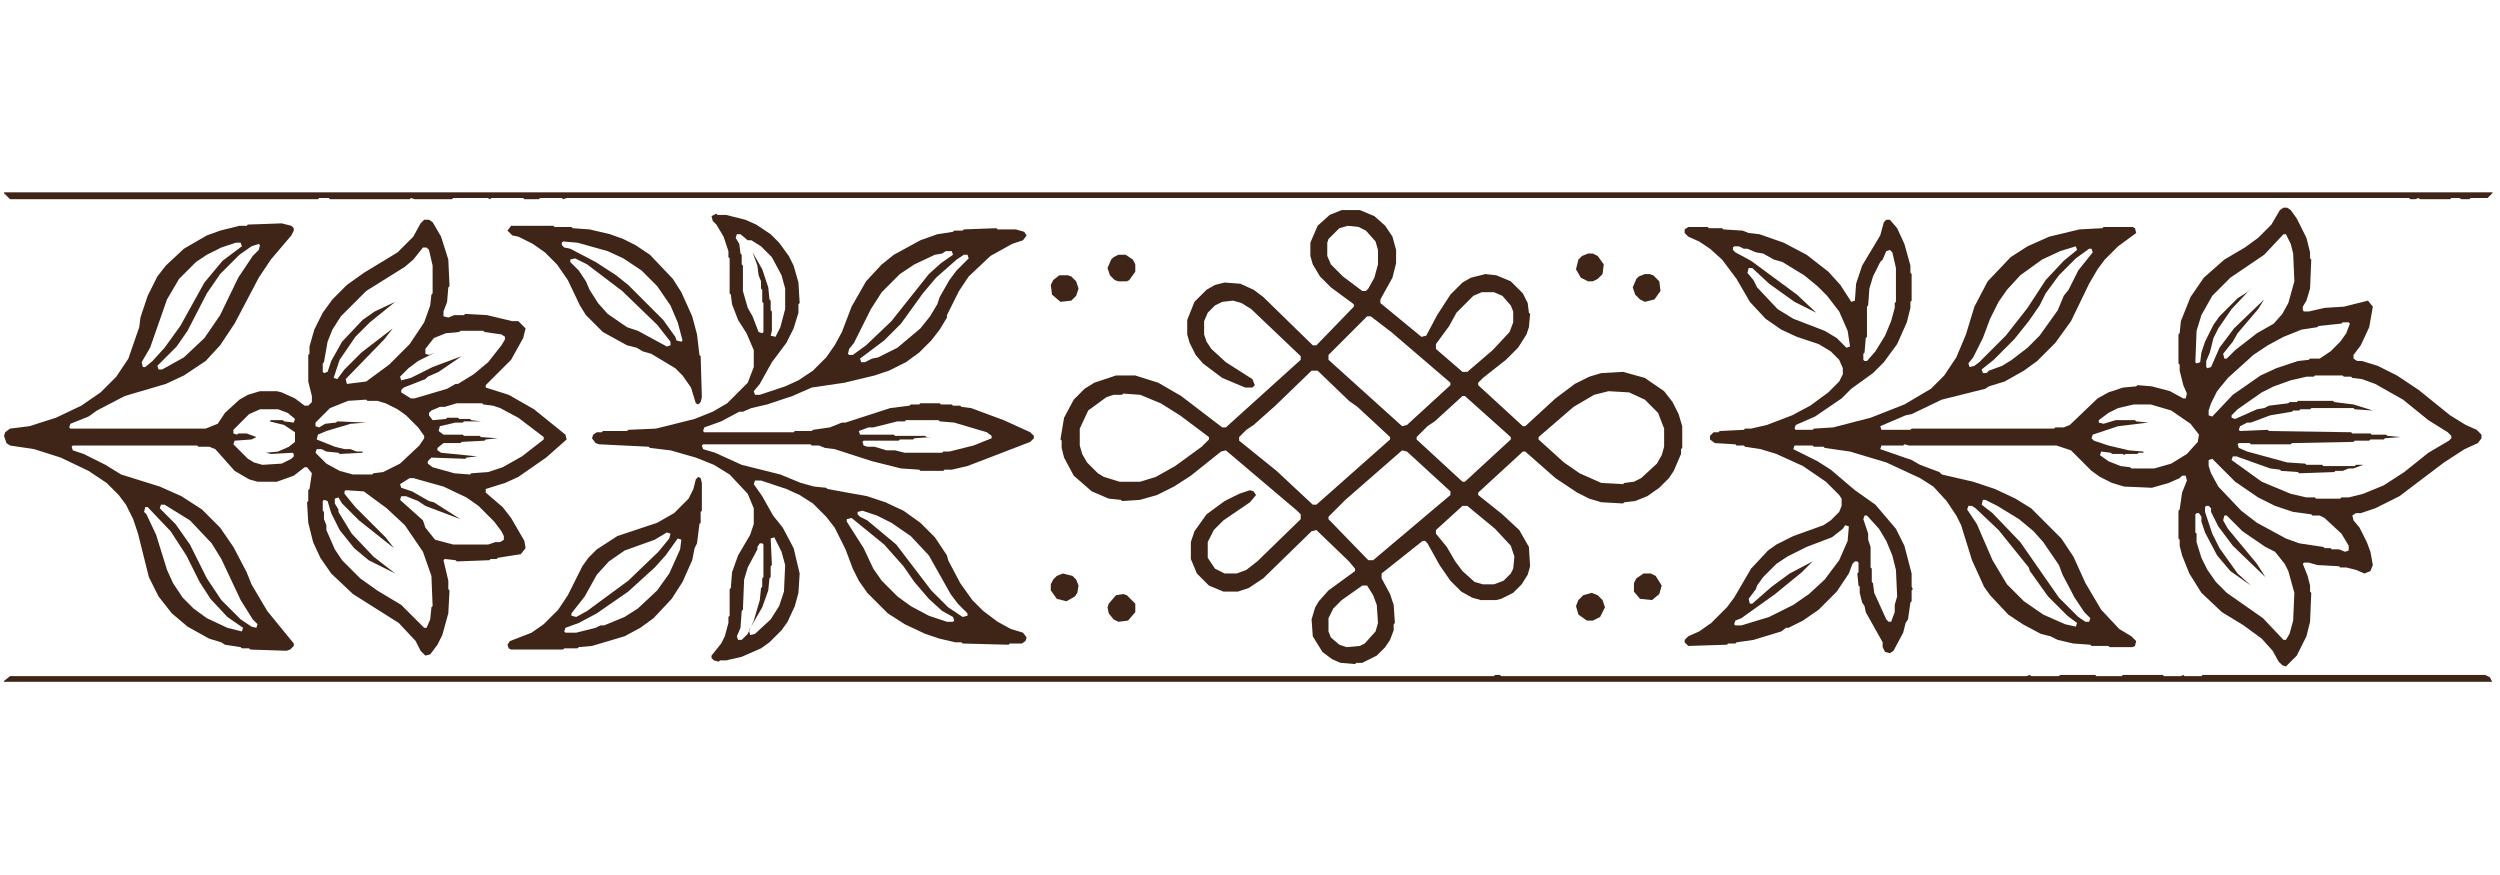
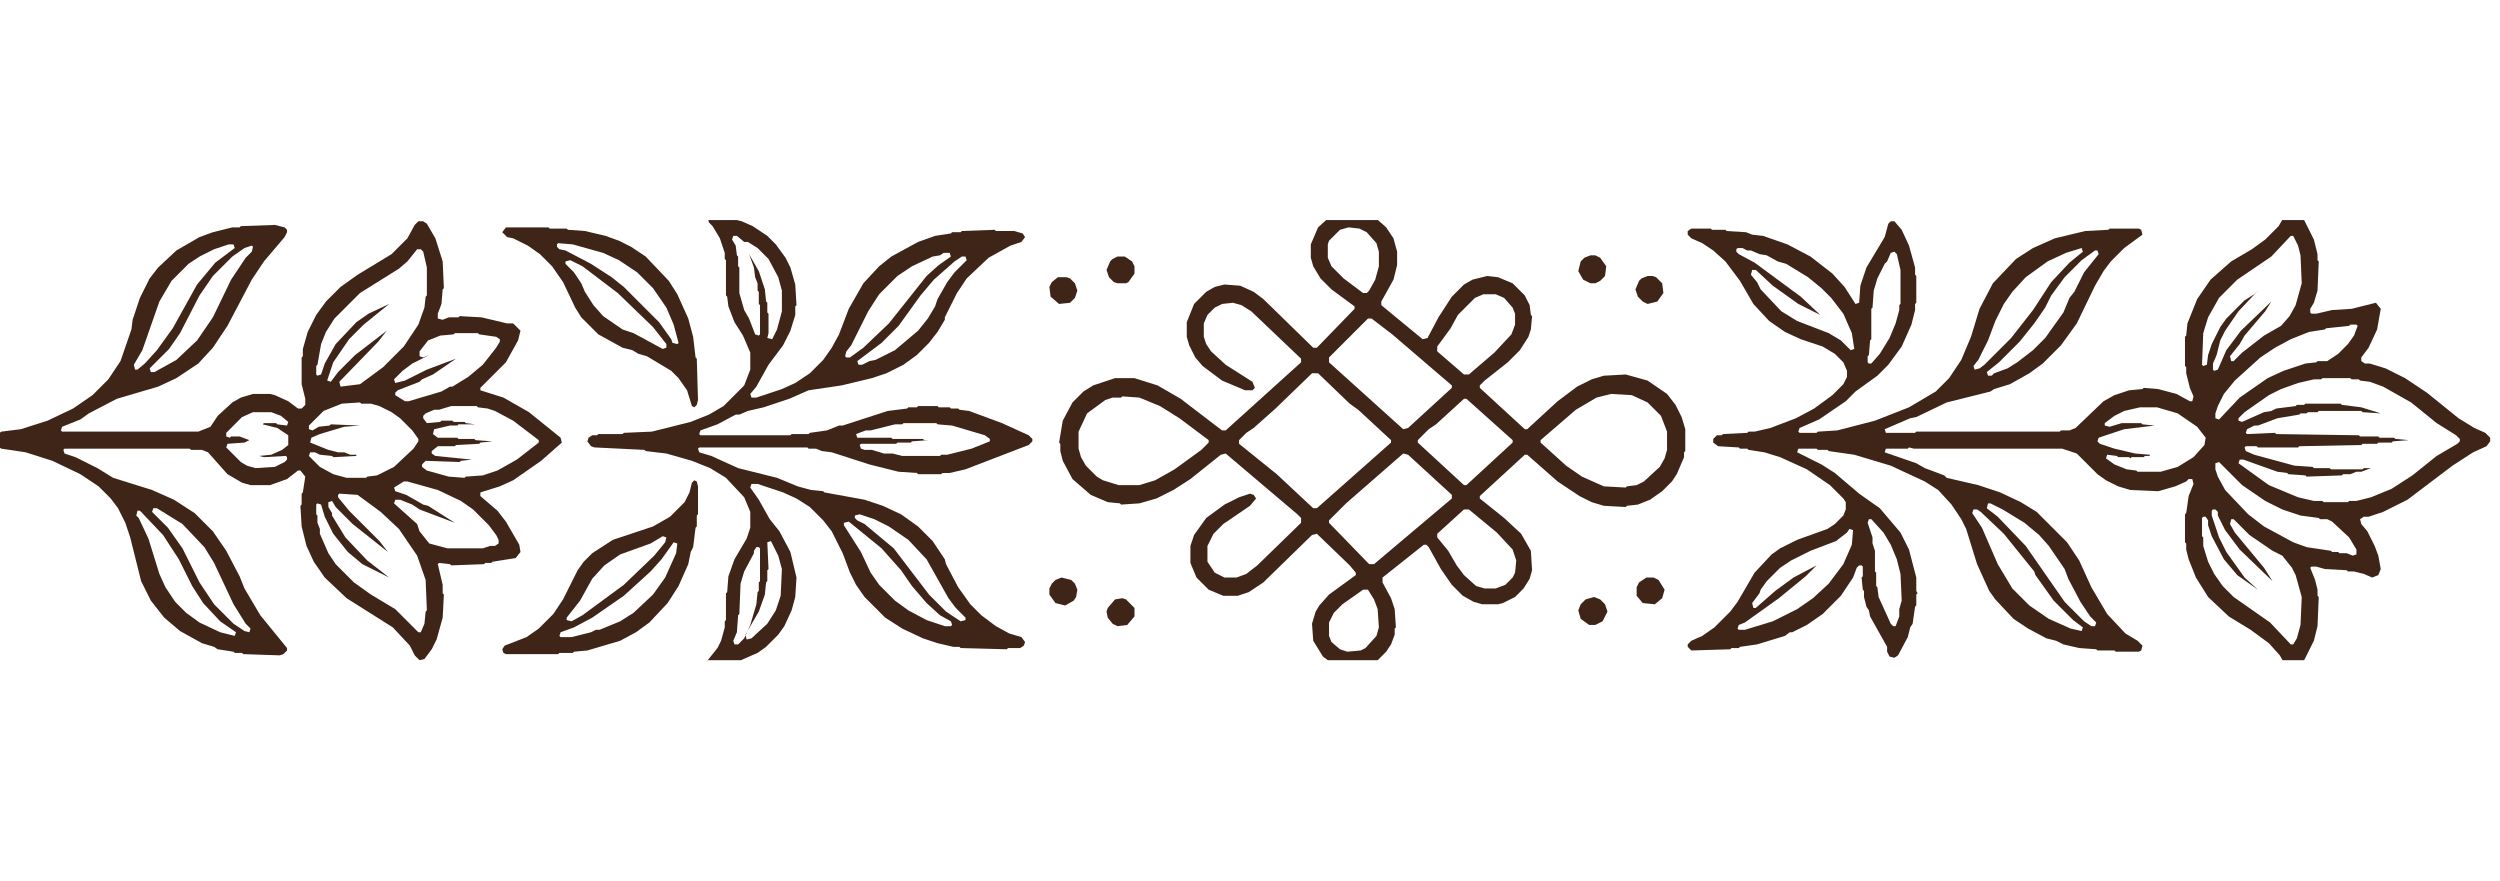
- <svg xmlns="http://www.w3.org/2000/svg" width="286" height="100" viewBox="7 0 286 100">
+ <svg xmlns="http://www.w3.org/2000/svg" width="284" height="100" viewBox="8 0 284 100">
  <defs>
    <clipPath id="interior">
-       <rect x="0" y="22" width="300" height="56" />
+       <rect x="0" y="25" width="300" height="50" />
    </clipPath>
  </defs>
  <g clip-path="url(#interior)">
    <g transform="translate(300 0) rotate(90) scale(0.1381215)">
      <path fill="#3F2418" fill-rule="evenodd" d="M364,1652L360,1653L339,1679L327,1700L321,1719L319,1719L298,1698L280,1688L272,1686L266,1692L266,1697L261,1718L260,1736L261,1737L261,1745L263,1750L262,1754L258,1754L250,1751L238,1750L237,1749L215,1750L196,1756L184,1763L182,1766L182,1770L185,1773L196,1779L209,1792L226,1820L236,1834L248,1846L259,1854L273,1861L287,1865L293,1865L294,1866L316,1866L328,1863L333,1863L336,1866L336,1869L330,1877L325,1888L324,1892L324,1906L327,1916L331,1923L342,1935L351,1941L355,1951L355,2063L354,2064L351,2063L345,2048L340,2041L328,2018L318,1984L311,1969L299,1951L286,1939L268,1927L230,1907L215,1897L195,1880L191,1878L189,1878L187,1880L185,1888L186,1916L187,1917L187,1923L191,1939L195,1950L206,1969L220,1984L229,1991L245,1999L263,2005L271,2006L297,2015L312,2025L325,2038L336,2054L346,2075L353,2097L355,2113L358,2117L361,2118L367,2116L369,2113L372,2093L379,2071L390,2048L400,2033L410,2023L418,2017L430,2011L442,2007L478,1998L494,1990L508,1979L519,1966L529,1948L532,1938L534,1935L536,1922L537,1921L537,1915L538,1914L539,1884L538,1881L535,1878L533,1878L506,1900L484,1913L474,1917L453,1928L437,1939L422,1954L411,1971L403,1989L393,2021L385,2034L376,2052L373,2061L370,2062L369,2061L369,1958L370,1957L370,1948L372,1943L390,1927L397,1915L399,1908L399,1892L394,1878L387,1869L387,1867L392,1863L405,1865L406,1866L415,1866L416,1867L433,1866L449,1862L462,1856L475,1847L492,1829L516,1791L531,1777L539,1773L543,1769L542,1765L534,1759L526,1755L508,1750L489,1749L488,1750L481,1750L464,1754L463,1753L464,1744L465,1743L464,1716L463,1715L463,1710L462,1709L459,1690L454,1686L448,1687L429,1698L420,1705L408,1719L405,1719L400,1703L395,1692L379,1669Z M201,1922L204,1921L216,1937L234,1952L270,1972L288,1985L299,1995L304,2001L304,2003L300,2004L288,1997L248,1983L231,1973L217,1959L211,1950L205,1938L201,1926Z M523,1921L520,1933L512,1950L504,1961L495,1970L483,1978L472,1983L443,1992L426,2000L424,2002L420,2001L420,1999L440,1980L460,1967L482,1956L496,1947L511,1933L520,1920Z M520,1909L519,1913L513,1922L497,1938L479,1950L451,1964L434,1976L421,1989L418,1988L418,1985L431,1964L450,1946L463,1938L497,1922L513,1912L517,1908Z M202,1907L203,1906L207,1907L212,1912L230,1924L261,1939L280,1952L296,1969L306,1987L306,1990L303,1991L287,1975L274,1966L243,1950L227,1939L211,1923L204,1913Z M347,1877L350,1878L349,1886L348,1887L348,1897L349,1898L352,1886L358,1877L366,1877L370,1882L374,1891L375,1901L376,1897L375,1879L376,1878L378,1878L380,1880L384,1888L385,1904L383,1911L380,1916L368,1928L365,1927L364,1913L362,1909L359,1917L359,1924L360,1925L359,1928L356,1928L343,1915L339,1906L339,1891L342,1883Z M361,1770L363,1770L369,1774L384,1790L391,1804L392,1812L393,1813L393,1829L390,1840L384,1851L375,1860L372,1859L372,1855L374,1851L375,1841L376,1840L375,1821L374,1821L374,1826L372,1831L372,1836L370,1844L364,1859L360,1858L357,1851L351,1831L350,1818L349,1842L350,1843L351,1852L354,1857L353,1860L350,1860L338,1848L332,1833L331,1818L332,1817L332,1809L334,1802L339,1792L344,1785L354,1775Z M520,1768L520,1770L501,1789L489,1809L479,1823L464,1838L455,1844L439,1851L435,1851L430,1853L424,1853L423,1854L415,1854L414,1853L415,1850L425,1847L439,1840L454,1828L464,1816L475,1794L461,1812L442,1830L424,1841L422,1841L417,1844L413,1844L412,1841L417,1838L431,1824L454,1795L445,1802L420,1827L409,1836L407,1836L406,1835L407,1820L421,1801L435,1786L457,1771L477,1764L502,1763L503,1764L513,1765Z M205,1768L207,1766L220,1763L243,1763L244,1764L253,1765L267,1770L285,1782L302,1799L316,1818L318,1834L314,1835L281,1803L272,1796L292,1822L306,1836L314,1842L313,1845L298,1840L279,1827L267,1815L250,1794L258,1811L265,1821L283,1838L299,1847L308,1850L309,1853L308,1854L301,1854L300,1853L283,1850L273,1846L262,1839L241,1818L221,1786L215,1779L205,1771Z M447,1704L449,1707L449,1711L451,1717L451,1746L447,1761L437,1769L431,1771L414,1790L411,1789L411,1785L415,1775L419,1769L430,1740L416,1762L415,1766L407,1780L404,1789L401,1790L396,1782L396,1779L403,1754L412,1735L419,1725L432,1712L440,1706L444,1704Z M279,1703L281,1703L286,1706L300,1717L310,1729L318,1742L318,1744L322,1751L330,1778L330,1781L325,1789L323,1789L321,1787L314,1769L312,1767L308,1758L295,1739L304,1763L313,1781L315,1789L312,1790L305,1783L299,1775L292,1761L294,1766L293,1769L289,1769L280,1762L276,1752L275,1741L274,1740L274,1721L275,1720L277,1706Z M362,1671L364,1671L378,1689L387,1705L391,1717L392,1731L393,1732L392,1745L387,1763L384,1767L382,1767L379,1764L380,1736L379,1735L378,1726L375,1756L373,1759L371,1759L367,1754L367,1740L366,1739L365,1720L364,1719L363,1709L362,1723L361,1724L361,1737L360,1738L360,1754L357,1758L353,1757L350,1744L350,1738L349,1737L349,1723L348,1731L347,1732L347,1741L346,1742L346,1751L347,1752L348,1763L344,1766L342,1766L340,1764L337,1757L337,1753L334,1743L334,1722L335,1721L336,1713L338,1707L346,1692Z M396,1541L395,1543L397,1545L405,1547L413,1551L425,1563L433,1577L444,1610L455,1627L462,1634L469,1639L493,1651L505,1659L517,1671L524,1681L531,1699L534,1701L537,1700L538,1698L538,1655L537,1654L537,1643L536,1642L535,1631L527,1604L520,1591L512,1580L496,1565L482,1556L464,1548L454,1546L450,1544L434,1542L433,1541L424,1541L423,1540L400,1540Z M442,1566L446,1567L457,1576L481,1601L506,1635L511,1644L510,1648L508,1648L494,1637L476,1627L465,1617L456,1604L447,1579L441,1569Z M447,1557L455,1558L475,1567L489,1577L504,1593L511,1604L518,1621L518,1624L520,1628L524,1644L524,1653L523,1654L520,1653L516,1642L508,1627L490,1601L470,1579L460,1570L446,1560Z M333,1541L329,1540L295,1541L294,1542L277,1544L262,1548L242,1557L231,1564L211,1583L203,1595L198,1605L194,1616L190,1633L189,1647L188,1648L188,1662L187,1663L187,1698L191,1701L195,1697L196,1692L202,1680L209,1670L219,1660L232,1651L253,1641L261,1636L275,1622L286,1602L288,1594L291,1589L293,1582L305,1562L311,1556L321,1549L334,1545L335,1543Z M286,1566L287,1569L274,1593L271,1602L260,1618L251,1626L240,1633L233,1636L224,1642L217,1649L215,1649L214,1645L219,1635L241,1606L269,1577L283,1566Z M282,1556L283,1557L282,1561L279,1562L265,1572L236,1601L228,1611L217,1628L206,1649L205,1654L203,1656L201,1656L200,1655L201,1643L208,1618L214,1605L224,1590L237,1577L253,1566L267,1560Z M195,1271L192,1273L190,1280L190,1295L189,1296L190,1323L191,1324L191,1331L192,1332L194,1345L199,1359L211,1381L219,1391L233,1404L254,1416L275,1424L286,1430L296,1437L307,1448L315,1460L320,1471L327,1492L327,1496L324,1497L318,1492L300,1482L284,1470L272,1464L259,1460L252,1460L251,1459L234,1460L220,1464L212,1468L201,1476L194,1483L186,1495L182,1504L178,1520L178,1527L177,1528L179,1532L183,1531L186,1528L196,1522L208,1518L213,1518L214,1517L243,1517L244,1516L252,1515L265,1510L276,1503L290,1497L304,1497L317,1502L334,1519L341,1531L347,1546L355,1578L356,1601L357,1602L357,1622L358,1623L358,1627L360,1630L363,1631L367,1628L368,1625L370,1584L371,1583L373,1566L379,1545L385,1530L393,1517L409,1502L421,1497L434,1497L443,1500L460,1510L474,1515L487,1516L488,1517L510,1517L511,1518L516,1518L527,1521L533,1524L543,1532L545,1532L547,1530L548,1526L547,1525L547,1520L544,1507L537,1491L532,1484L522,1474L515,1469L502,1463L491,1460L475,1459L454,1464L437,1473L427,1481L411,1490L401,1497L398,1496L398,1491L405,1470L410,1459L417,1448L428,1437L437,1430L455,1421L471,1415L481,1410L491,1403L508,1386L517,1372L525,1355L529,1343L532,1330L532,1325L533,1324L534,1286L533,1285L533,1275L531,1272L528,1271L524,1274L521,1284L515,1295L506,1307L497,1316L483,1326L464,1336L460,1337L445,1347L433,1359L423,1373L416,1388L411,1403L405,1436L404,1437L403,1447L400,1458L393,1475L385,1507L375,1529L372,1539L369,1540L368,1539L368,1450L369,1449L369,1443L371,1438L372,1430L382,1399L388,1375L389,1360L390,1359L390,1340L389,1339L389,1333L386,1320L366,1268L363,1265L361,1265L358,1268L348,1290L338,1317L337,1325L336,1326L336,1332L335,1333L335,1342L334,1343L334,1359L335,1360L335,1367L336,1368L338,1384L350,1421L350,1424L354,1434L356,1448L357,1449L357,1463L358,1464L358,1538L357,1539L354,1538L349,1524L341,1509L341,1506L338,1499L335,1486L328,1465L321,1449L317,1422L311,1397L307,1385L300,1371L292,1360L282,1350L273,1343L263,1337L261,1337L241,1327L229,1319L212,1301L202,1283L199,1274Z M450,1490L451,1489L478,1489L479,1490L486,1490L487,1491L497,1492L514,1497L525,1502L530,1507L530,1510L527,1511L520,1508L506,1507L505,1506L480,1505L470,1502L455,1494L453,1494L450,1492Z M445,1480L457,1474L468,1471L490,1472L502,1476L513,1483L525,1496L526,1500L522,1501L503,1490L489,1485L479,1484L478,1483L469,1483L468,1482L446,1483Z M279,1479L278,1483L274,1482L258,1482L257,1483L249,1483L248,1484L238,1485L223,1490L209,1498L220,1494L228,1493L233,1491L239,1491L240,1490L250,1490L251,1489L275,1489L276,1490L275,1493L262,1498L255,1502L241,1506L220,1506L219,1507L211,1507L210,1508L202,1509L197,1512L194,1511L194,1508L199,1502L199,1499L204,1491L213,1482L228,1474L239,1471L256,1471L271,1475Z M208,1333L211,1332L218,1342L227,1352L266,1383L286,1404L294,1415L294,1418L293,1419L289,1418L284,1414L256,1400L242,1391L227,1376L219,1364L211,1347L210,1341L208,1338Z M514,1331L515,1332L515,1337L510,1352L502,1367L494,1378L481,1391L471,1398L454,1406L432,1420L430,1420L429,1416L451,1389L469,1373L482,1364L496,1352L506,1341L511,1332Z M510,1320L511,1324L503,1336L489,1350L451,1379L431,1403L428,1409L426,1411L424,1411L423,1407L427,1395L433,1383L444,1367L460,1352L492,1334L500,1328L508,1320Z M211,1320L214,1319L224,1329L232,1335L246,1343L252,1345L262,1351L272,1359L288,1378L296,1394L297,1399L300,1405L300,1408L297,1409L282,1389L268,1375L243,1357L230,1346L215,1329L211,1323Z M363,1300L369,1315L374,1335L374,1340L375,1341L375,1372L373,1380L373,1387L370,1397L370,1403L369,1406L366,1407L365,1406L365,1377L364,1376L364,1365L363,1364L362,1350L362,1354L361,1355L361,1380L360,1381L360,1409L357,1410L354,1402L354,1398L349,1378L349,1372L348,1371L348,1344L349,1343L350,1331L358,1304L361,1300Z M485,1228L480,1230L477,1233L475,1241L477,1246L480,1249L484,1251L489,1251L496,1246L498,1238L494,1231L491,1229Z M239,1228L233,1230L229,1234L228,1237L228,1244L232,1249L236,1251L244,1250L250,1243L249,1234L245,1230Z M500,1181L493,1188L492,1191L493,1197L500,1203L503,1204L508,1203L513,1199L515,1195L514,1187L507,1181Z M225,1181L219,1181L215,1183L211,1189L211,1195L213,1199L215,1201L222,1204L228,1202L232,1198L233,1195L233,1188L232,1186Z M219,793L212,798L210,802L210,806L212,811L215,814L223,816L230,812L233,806L233,802L231,798L227,794Z M503,792L497,794L493,798L491,803L493,810L497,814L502,816L509,814L514,807L514,802L511,796Z M241,746L233,747L228,752L227,755L227,759L229,764L231,766L238,769L244,767L248,763L250,759L248,751Z M485,745L477,750L475,754L475,760L479,766L483,768L490,768L496,763L497,753L492,747Z M353,728L343,731L333,736L324,743L313,759L308,777L309,795L312,805L318,817L330,833L353,858L353,860L319,897L317,897L313,893L298,874L288,864L277,857L271,855L260,854L259,855L251,856L243,860L233,870L228,882L227,891L230,903L234,910L244,920L261,931L278,940L279,944L251,978L248,978L230,968L218,965L207,965L196,968L187,974L179,983L174,995L174,1010L178,1020L187,1030L201,1036L212,1036L219,1034L229,1028L238,1019L252,1000L254,1000L286,1031L286,1034L246,1075L240,1083L235,1094L234,1107L236,1115L240,1122L250,1132L265,1138L277,1138L284,1136L294,1131L301,1125L313,1109L321,1090L321,1084L319,1082L314,1084L300,1106L289,1118L283,1122L277,1124L266,1124L259,1121L253,1115L250,1109L249,1100L251,1093L256,1085L295,1044L298,1044L354,1106L354,1109L328,1143L317,1162L311,1181L311,1197L317,1215L322,1223L331,1232L346,1240L364,1243L365,1242L371,1242L379,1240L394,1232L407,1217L413,1203L414,1193L415,1192L414,1177L410,1163L403,1149L394,1135L374,1110L373,1106L423,1047L426,1044L430,1044L465,1080L472,1089L475,1097L475,1107L471,1115L462,1121L449,1121L439,1116L431,1108L416,1086L410,1081L407,1083L406,1086L409,1095L415,1107L426,1122L440,1132L449,1135L463,1135L475,1130L485,1120L490,1108L490,1096L487,1087L479,1075L440,1035L439,1031L465,1004L471,999L473,999L489,1021L498,1029L503,1032L513,1035L527,1034L540,1026L546,1018L549,1011L550,999L549,998L549,993L543,981L536,974L530,970L522,967L517,967L516,966L501,967L492,970L479,977L475,977L448,943L448,941L450,939L468,929L481,920L490,911L495,902L497,895L497,882L496,878L491,868L484,861L476,856L469,854L453,855L439,863L426,877L410,897L408,897L374,860L374,858L396,833L408,815L413,805L416,795L417,777L416,776L415,767L411,757L404,747L396,739L390,735L376,729L372,729L371,728Z M362,1120L364,1120L370,1126L386,1148L395,1164L399,1177L399,1194L395,1207L392,1212L383,1221L376,1225L369,1227L355,1227L340,1220L329,1205L327,1199L327,1192L326,1191L327,1177L334,1160L344,1144Z M485,989L493,984L501,981L516,980L523,982L533,991L535,995L536,1006L534,1012L528,1019L523,1021L512,1021L504,1017L497,1010L485,993Z M239,988L241,990L241,993L229,1009L219,1019L212,1022L201,1022L198,1021L189,1012L187,1005L188,996L191,990L200,982L207,980L219,980L230,983Z M362,970L364,970L418,1031L418,1034L390,1064L365,1095L362,1095L356,1089L352,1083L336,1065L307,1035L307,1030L332,1004L337,997Z M407,920L410,920L464,984L464,988L430,1021L428,1021L414,1007L373,960L374,956Z M319,920L352,956L353,960L298,1021L294,1021L262,989L262,986L275,969L317,920Z M362,870L364,870L399,908L399,910L364,948L362,948L353,939L349,933L328,910L328,908Z M253,870L258,868L267,868L275,871L290,885L308,906L308,910L289,932L285,932L270,921L259,915L245,901L242,894L242,884L245,877Z M475,870L481,876L484,884L484,893L482,900L473,910L465,916L453,923L442,932L439,932L419,910L419,906L438,883L452,870L461,867L471,868Z M355,743L370,743L377,745L384,749L396,762L399,768L400,776L401,777L400,795L392,813L383,826L364,847L362,847L337,818L327,801L324,789L325,772L331,759L342,748Z M360,66L356,70L352,79L344,92L323,118L311,136L303,152L299,165L299,169L297,172L294,172L286,166L271,159L254,156L249,160L254,180L255,196L258,209L258,213L257,214L254,214L249,211L239,208L215,207L214,208L209,208L197,211L181,219L174,224L172,227L172,230L174,233L186,240L197,251L205,262L215,279L230,296L246,307L266,315L276,316L277,317L301,317L302,316L307,316L319,313L326,310L330,311L330,313L324,324L320,339L319,351L320,352L321,363L325,375L330,384L352,407L354,412L354,419L355,420L355,538L356,539L356,563L353,564L344,543L343,538L331,513L322,477L320,474L316,461L307,445L299,434L284,419L266,406L235,391L223,384L215,378L204,367L193,352L189,353L188,355L188,379L189,380L190,399L196,424L204,442L213,456L233,475L254,486L277,493L296,501L311,511L322,522L335,544L346,572L354,603L355,619L356,620L356,634L355,635L352,634L345,618L330,596L322,588L309,570L300,561L285,550L267,542L255,539L250,539L249,538L227,538L226,539L220,539L202,544L189,550L182,556L182,559L184,561L195,564L220,579L235,584L249,585L250,588L236,597L225,607L211,625L201,644L194,664L193,673L191,678L190,694L189,695L189,706L188,707L188,723L190,726L193,726L196,723L200,714L206,705L215,695L231,683L250,672L264,659L273,646L279,633L285,615L291,605L298,598L305,595L310,595L316,598L325,607L336,622L344,637L352,658L355,671L355,676L356,677L357,697L358,698L358,702L361,705L364,705L367,701L368,684L369,683L369,677L370,676L372,663L376,650L386,628L399,609L410,598L413,596L419,596L424,598L431,605L435,611L444,636L451,650L456,657L471,671L495,685L503,691L516,704L523,714L527,723L530,726L532,726L535,723L534,691L533,690L533,684L532,683L530,669L523,646L520,642L520,640L514,628L505,615L490,600L475,590L467,587L465,585L465,583L466,582L474,582L475,583L485,582L486,581L491,581L499,579L502,577L507,576L532,562L536,562L540,560L541,556L539,553L524,545L516,543L513,541L499,539L498,538L489,538L488,537L486,538L475,538L452,544L438,551L418,568L406,585L389,605L382,616L372,636L369,635L369,620L370,619L370,611L371,610L374,589L383,559L396,531L403,520L415,509L427,501L435,497L464,488L486,478L493,473L509,458L517,446L525,431L527,423L530,417L533,404L534,390L535,389L535,375L536,374L536,355L535,353L531,352L527,356L521,366L505,381L483,394L461,404L446,414L421,439L413,452L405,469L399,487L393,513L391,515L385,531L381,538L372,564L369,563L369,545L368,544L369,540L369,418L373,406L390,389L395,382L400,372L403,362L404,339L400,325L396,316L394,314L394,311L398,310L408,314L422,316L423,317L446,317L447,316L452,316L460,314L475,308L491,298L507,281L518,263L529,248L539,239L548,234L551,231L552,228L543,219L527,211L515,208L491,207L490,208L485,208L477,210L467,214L466,213L466,209L468,202L469,184L470,183L470,178L472,170L475,163L473,158L468,156L457,158L449,161L437,167L431,172L427,173L425,170L425,166L421,154L411,134L383,97L372,80L367,69L363,66Z M436,590L448,591L464,598L480,610L492,623L501,636L511,656L518,679L518,684L517,685L514,684L512,679L492,651L474,629L465,620L475,639L486,654L500,670L500,672L496,673L488,667L485,666L478,661L467,650L461,641L453,625L445,604L438,595L435,593Z M287,589L288,592L280,600L274,610L264,636L256,649L238,666L232,669L226,674L222,673L222,670L235,656L250,635L259,617L244,633L216,671L209,684L207,686L205,686L204,685L204,681L206,677L206,674L209,667L210,661L215,652L217,645L228,627L237,616L245,608L258,598L274,591Z M207,556L209,554L222,551L250,551L251,552L255,552L266,555L278,560L291,568L299,575L299,577L298,578L293,578L292,577L280,576L279,575L254,575L253,574L239,573L229,570L217,564L215,562L208,559Z M515,555L515,557L513,559L491,569L483,570L482,571L471,571L470,572L453,572L447,574L442,574L430,578L427,577L427,575L438,565L448,559L460,554L472,551L494,550L501,552L507,552Z M519,402L517,411L509,429L498,445L484,459L464,471L434,484L422,492L419,491L419,488L421,485L439,466L470,441L473,440L494,425L510,409L516,401Z M204,402L207,401L216,412L232,427L255,442L278,460L300,482L303,486L304,490L301,491L296,487L280,479L264,473L250,466L240,459L228,448L215,430L208,415Z M515,391L515,394L511,400L495,416L449,448L425,471L418,480L414,479L414,477L419,467L430,449L440,437L449,429L468,416L476,413L495,403L507,395L512,390Z M206,389L209,388L224,400L240,408L245,412L257,417L278,432L288,442L298,455L303,463L307,474L309,476L309,479L306,480L298,470L281,453L266,441L253,432L243,427L228,416L214,402L206,391Z M360,300L366,301L376,310L384,323L388,337L388,356L387,357L386,365L382,375L377,382L374,381L375,373L376,372L376,363L377,362L376,361L376,351L375,350L375,346L374,346L373,358L369,375L365,387L363,389L360,388L353,367L350,342L349,352L348,353L348,369L351,379L350,383L348,383L342,375L338,367L335,354L335,340L340,323L351,307Z M530,228L530,230L512,247L491,277L482,286L472,293L462,298L449,302L442,302L441,303L426,303L425,302L425,300L428,298L432,298L441,295L460,285L473,274L485,257L475,268L454,283L442,289L424,295L420,295L419,294L419,292L421,290L424,290L436,284L452,272L478,245L467,252L438,276L431,280L427,279L427,277L440,264L453,245L457,237L467,229L473,226L491,221L514,222L525,225Z M194,228L202,224L210,222L233,221L251,226L260,231L268,238L276,252L290,270L297,277L297,279L293,280L283,272L276,268L256,251L248,246L272,271L288,283L304,290L305,293L304,294L299,294L292,291L280,288L272,284L256,273L238,256L242,260L247,268L262,283L269,288L283,295L292,298L300,299L301,302L300,303L274,302L261,298L245,289L230,274L211,246L194,230Z M456,176L457,179L455,184L455,190L454,191L454,196L453,197L450,217L446,228L433,252L423,265L403,284L392,290L386,292L381,292L380,289L399,270L412,251L419,237L424,222L426,207L427,206L427,200L429,196L442,182L452,176Z M268,175L276,178L283,183L291,191L297,200L297,208L298,209L299,218L305,236L311,249L327,272L345,289L344,292L340,292L334,290L324,285L313,276L294,255L286,243L279,230L273,215L271,202L270,201L268,182L267,181L267,176Z M361,91L363,91L365,93L375,110L391,130L402,147L409,164L412,176L412,182L413,183L413,203L412,204L412,211L409,224L399,248L381,273L378,272L378,269L388,241L389,233L390,232L391,218L392,217L391,188L390,187L390,181L388,176L388,172L385,164L385,170L386,171L386,197L385,198L385,211L384,212L383,227L374,260L371,267L368,268L367,267L367,258L368,257L368,224L367,223L366,172L365,171L365,159L364,158L364,147L363,146L362,133L361,144L360,145L360,157L359,158L359,173L358,174L357,242L356,243L357,266L356,267L353,266L350,260L350,257L344,241L341,223L340,222L340,217L339,216L339,208L338,207L338,172L339,171L340,156L335,172L333,188L332,189L332,218L333,219L333,225L334,226L336,242L338,246L339,252L347,270L346,273L344,273L339,268L325,248L320,238L315,224L312,211L312,205L311,204L311,181L312,180L312,174L313,173L314,165L318,154L331,131L348,110L358,94Z M603,57L597,63L597,453L598,454L597,457L597,557L598,558L597,561L597,597L598,598L597,601L597,611L598,612L598,627L597,628L597,644L598,645L597,649L598,650L597,658L598,659L597,662L597,668L598,669L598,2113L603,2118L610,2118L615,2113L614,62L611,58Z M565,57L561,59L559,63L559,297L560,298L560,312L559,313L560,315L560,329L559,330L559,363L560,364L560,385L559,386L559,415L560,416L560,439L559,440L560,443L560,878L559,879L559,883L560,884L560,2113L564,2118L568,2119L572,2118L576,2113L575,63L572,58Z M156,56L152,57L149,60L148,63L148,184L149,185L148,189L148,203L149,204L149,208L148,209L148,318L149,319L149,330L148,331L149,335L149,347L148,348L148,358L149,359L148,362L148,384L149,385L149,407L148,408L148,416L149,417L149,964L150,965L150,969L149,970L149,1042L150,1043L149,1046L149,1127L150,1128L150,1132L149,1133L149,1156L150,1157L150,1166L149,1167L149,1173L150,1174L149,1177L149,1223L150,1224L149,1228L149,1318L150,1319L150,1323L149,1324L150,1325L149,1329L149,1353L150,1354L149,1357L150,1360L150,1372L149,1373L149,1398L150,1399L150,1417L149,1418L149,1526L150,1527L150,1536L149,1537L149,1637L150,1638L150,1646L149,1647L150,1648L149,1651L150,1652L150,1658L149,1659L149,1679L150,1680L150,1695L149,1696L149,1702L150,1703L150,1713L149,1714L150,1715L150,1726L149,1727L149,1753L150,1754L150,1789L149,1790L149,1798L150,1799L149,1802L149,1812L150,1813L150,1836L149,1837L150,1839L149,1843L150,1845L149,2112L151,2116L154,2118L160,2118L165,2113L165,1858L164,1857L164,1849L165,1848L165,1782L164,1781L165,1778L165,1747L164,1746L164,1717L165,1716L164,1714L164,1688L165,1687L165,1675L164,1674L164,1656L165,1655L164,1652L164,126L165,125L165,121L164,118L165,117L165,92L164,91L164,84L165,83L165,76L164,75L164,61L160,57Z M117,56L111,58L108,63L109,2112L110,2115L114,2118L122,2118L125,2116L127,2112L127,1766L126,1765L127,1762L126,1761L127,1757L127,1730L126,1729L127,1725L127,1671L126,1670L126,1662L127,1661L127,1653L126,1652L127,1649L127,1619L126,1618L126,1613L127,1612L127,1605L126,1604L126,1600L127,1599L127,1559L126,1558L126,1543L127,1542L127,1527L126,1526L126,64L123,58Z" />
    </g>
  </g>
</svg>
